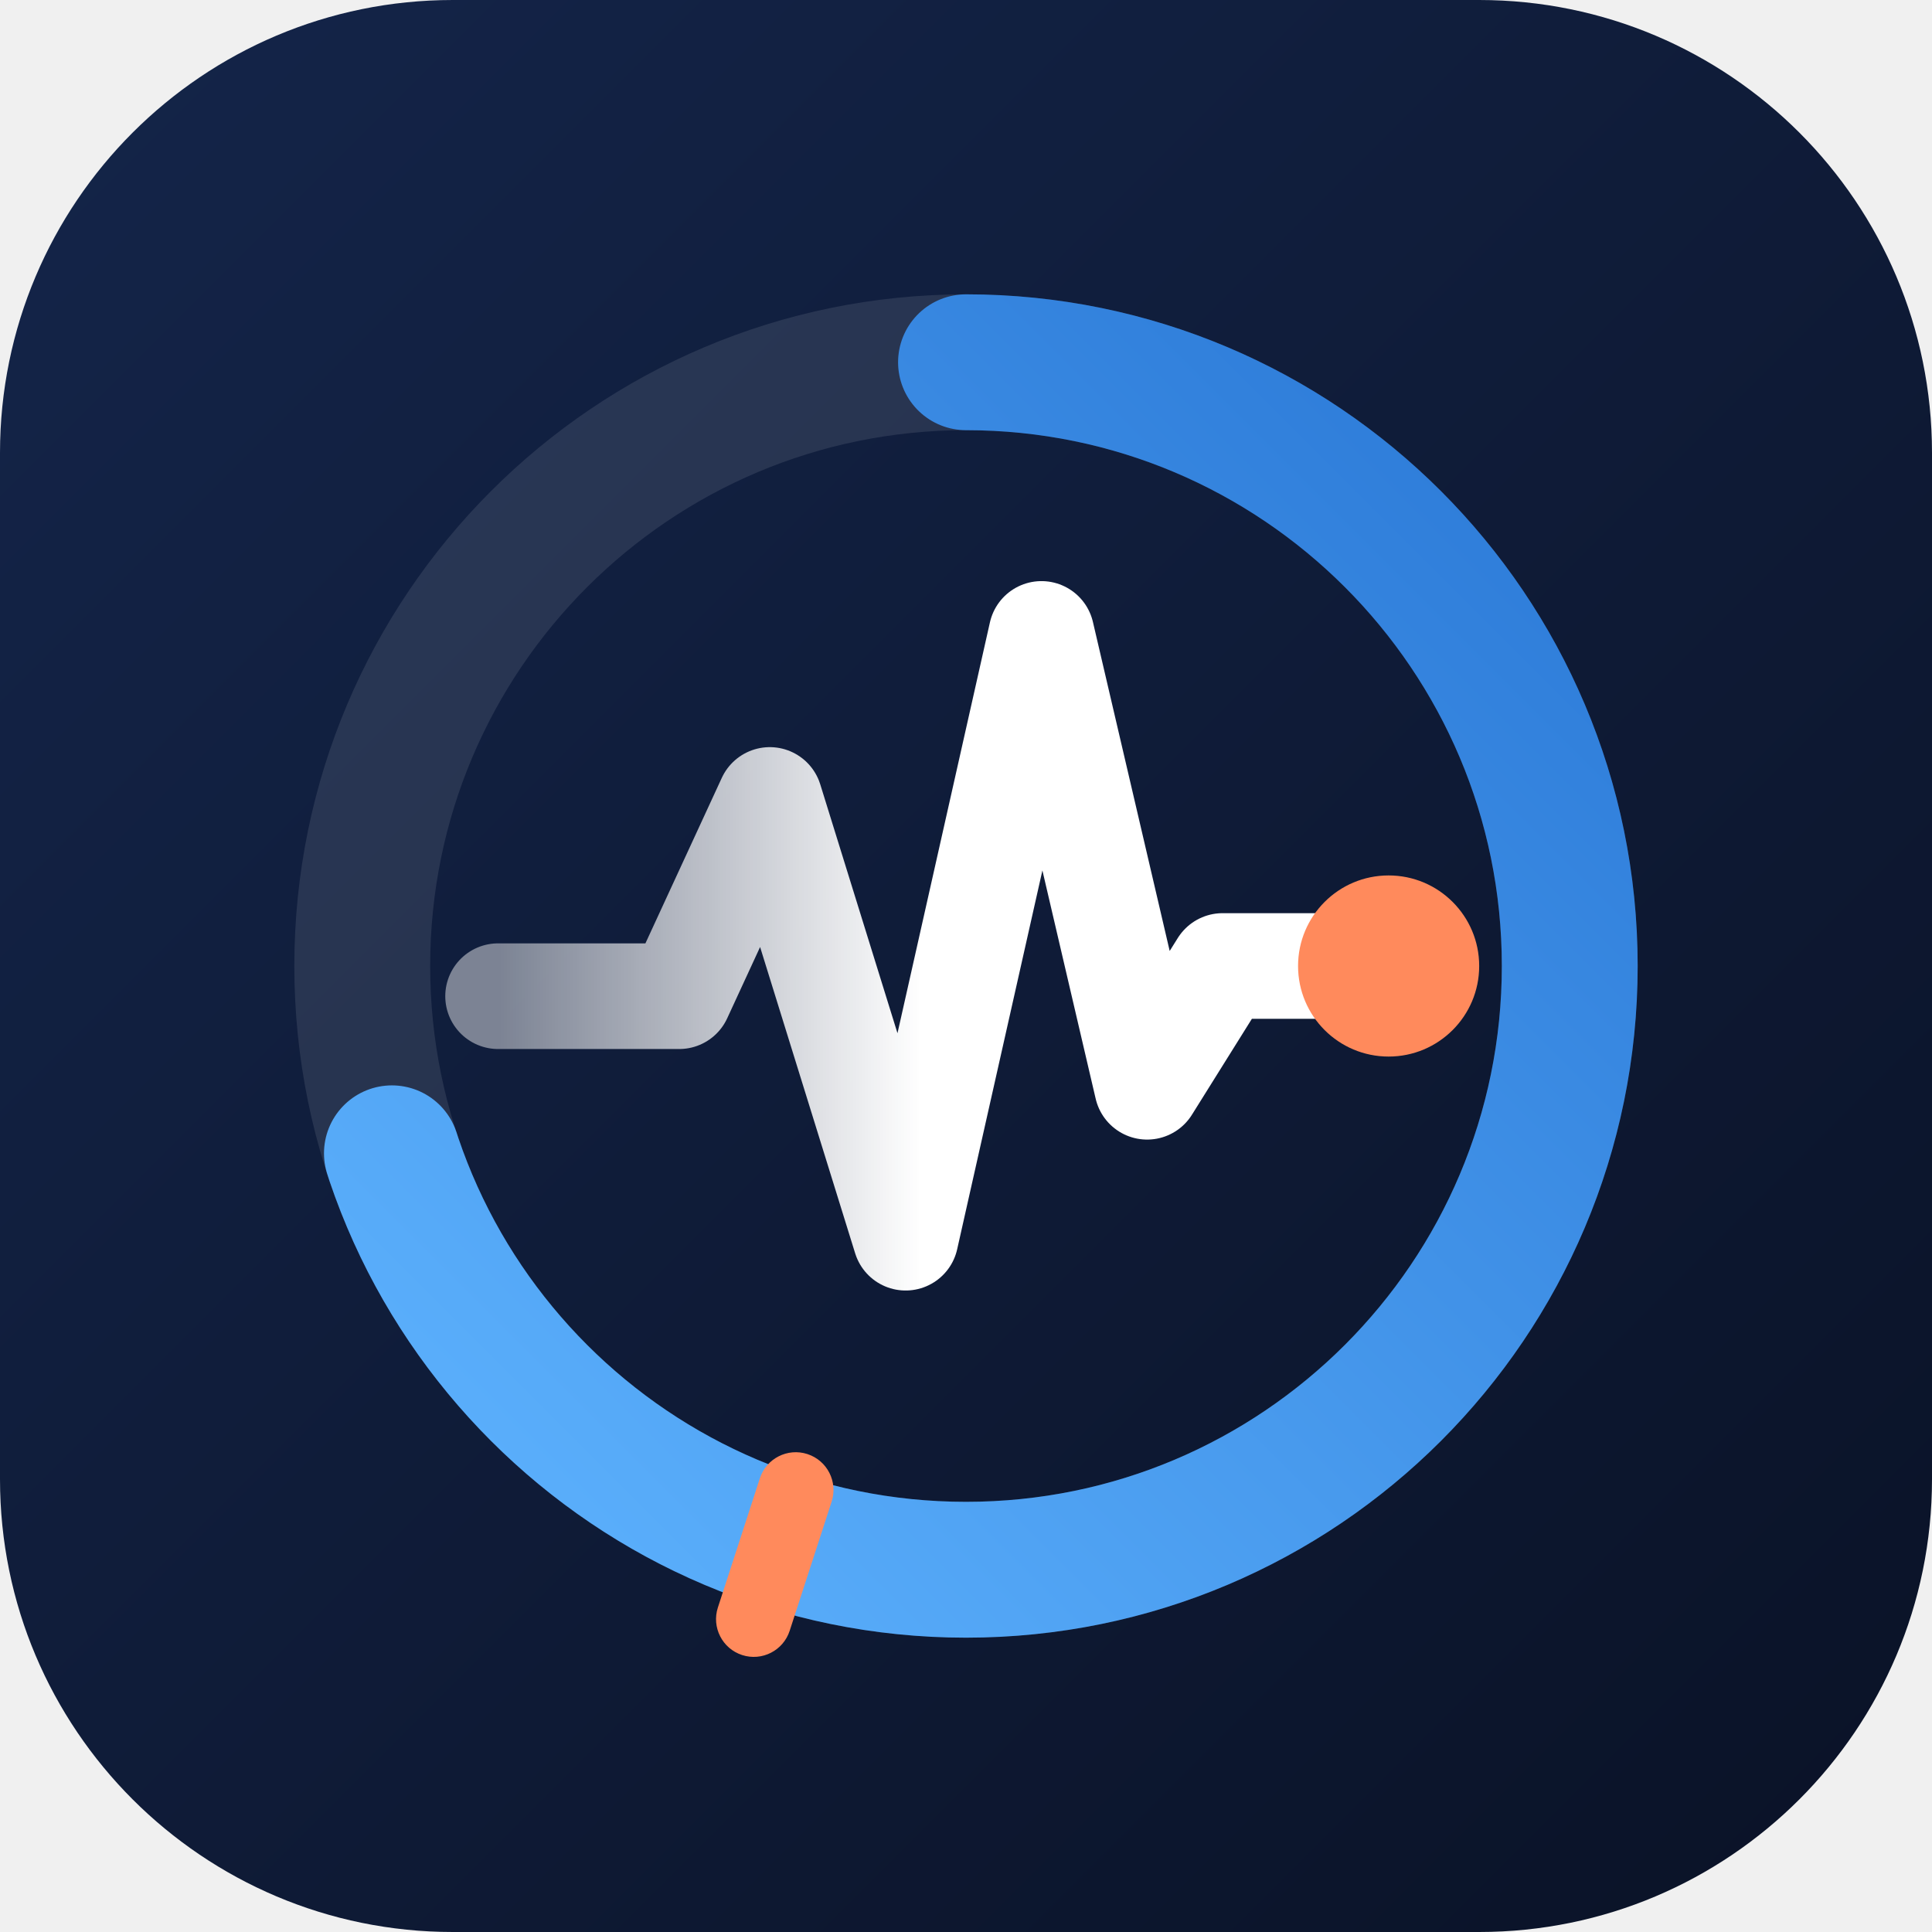
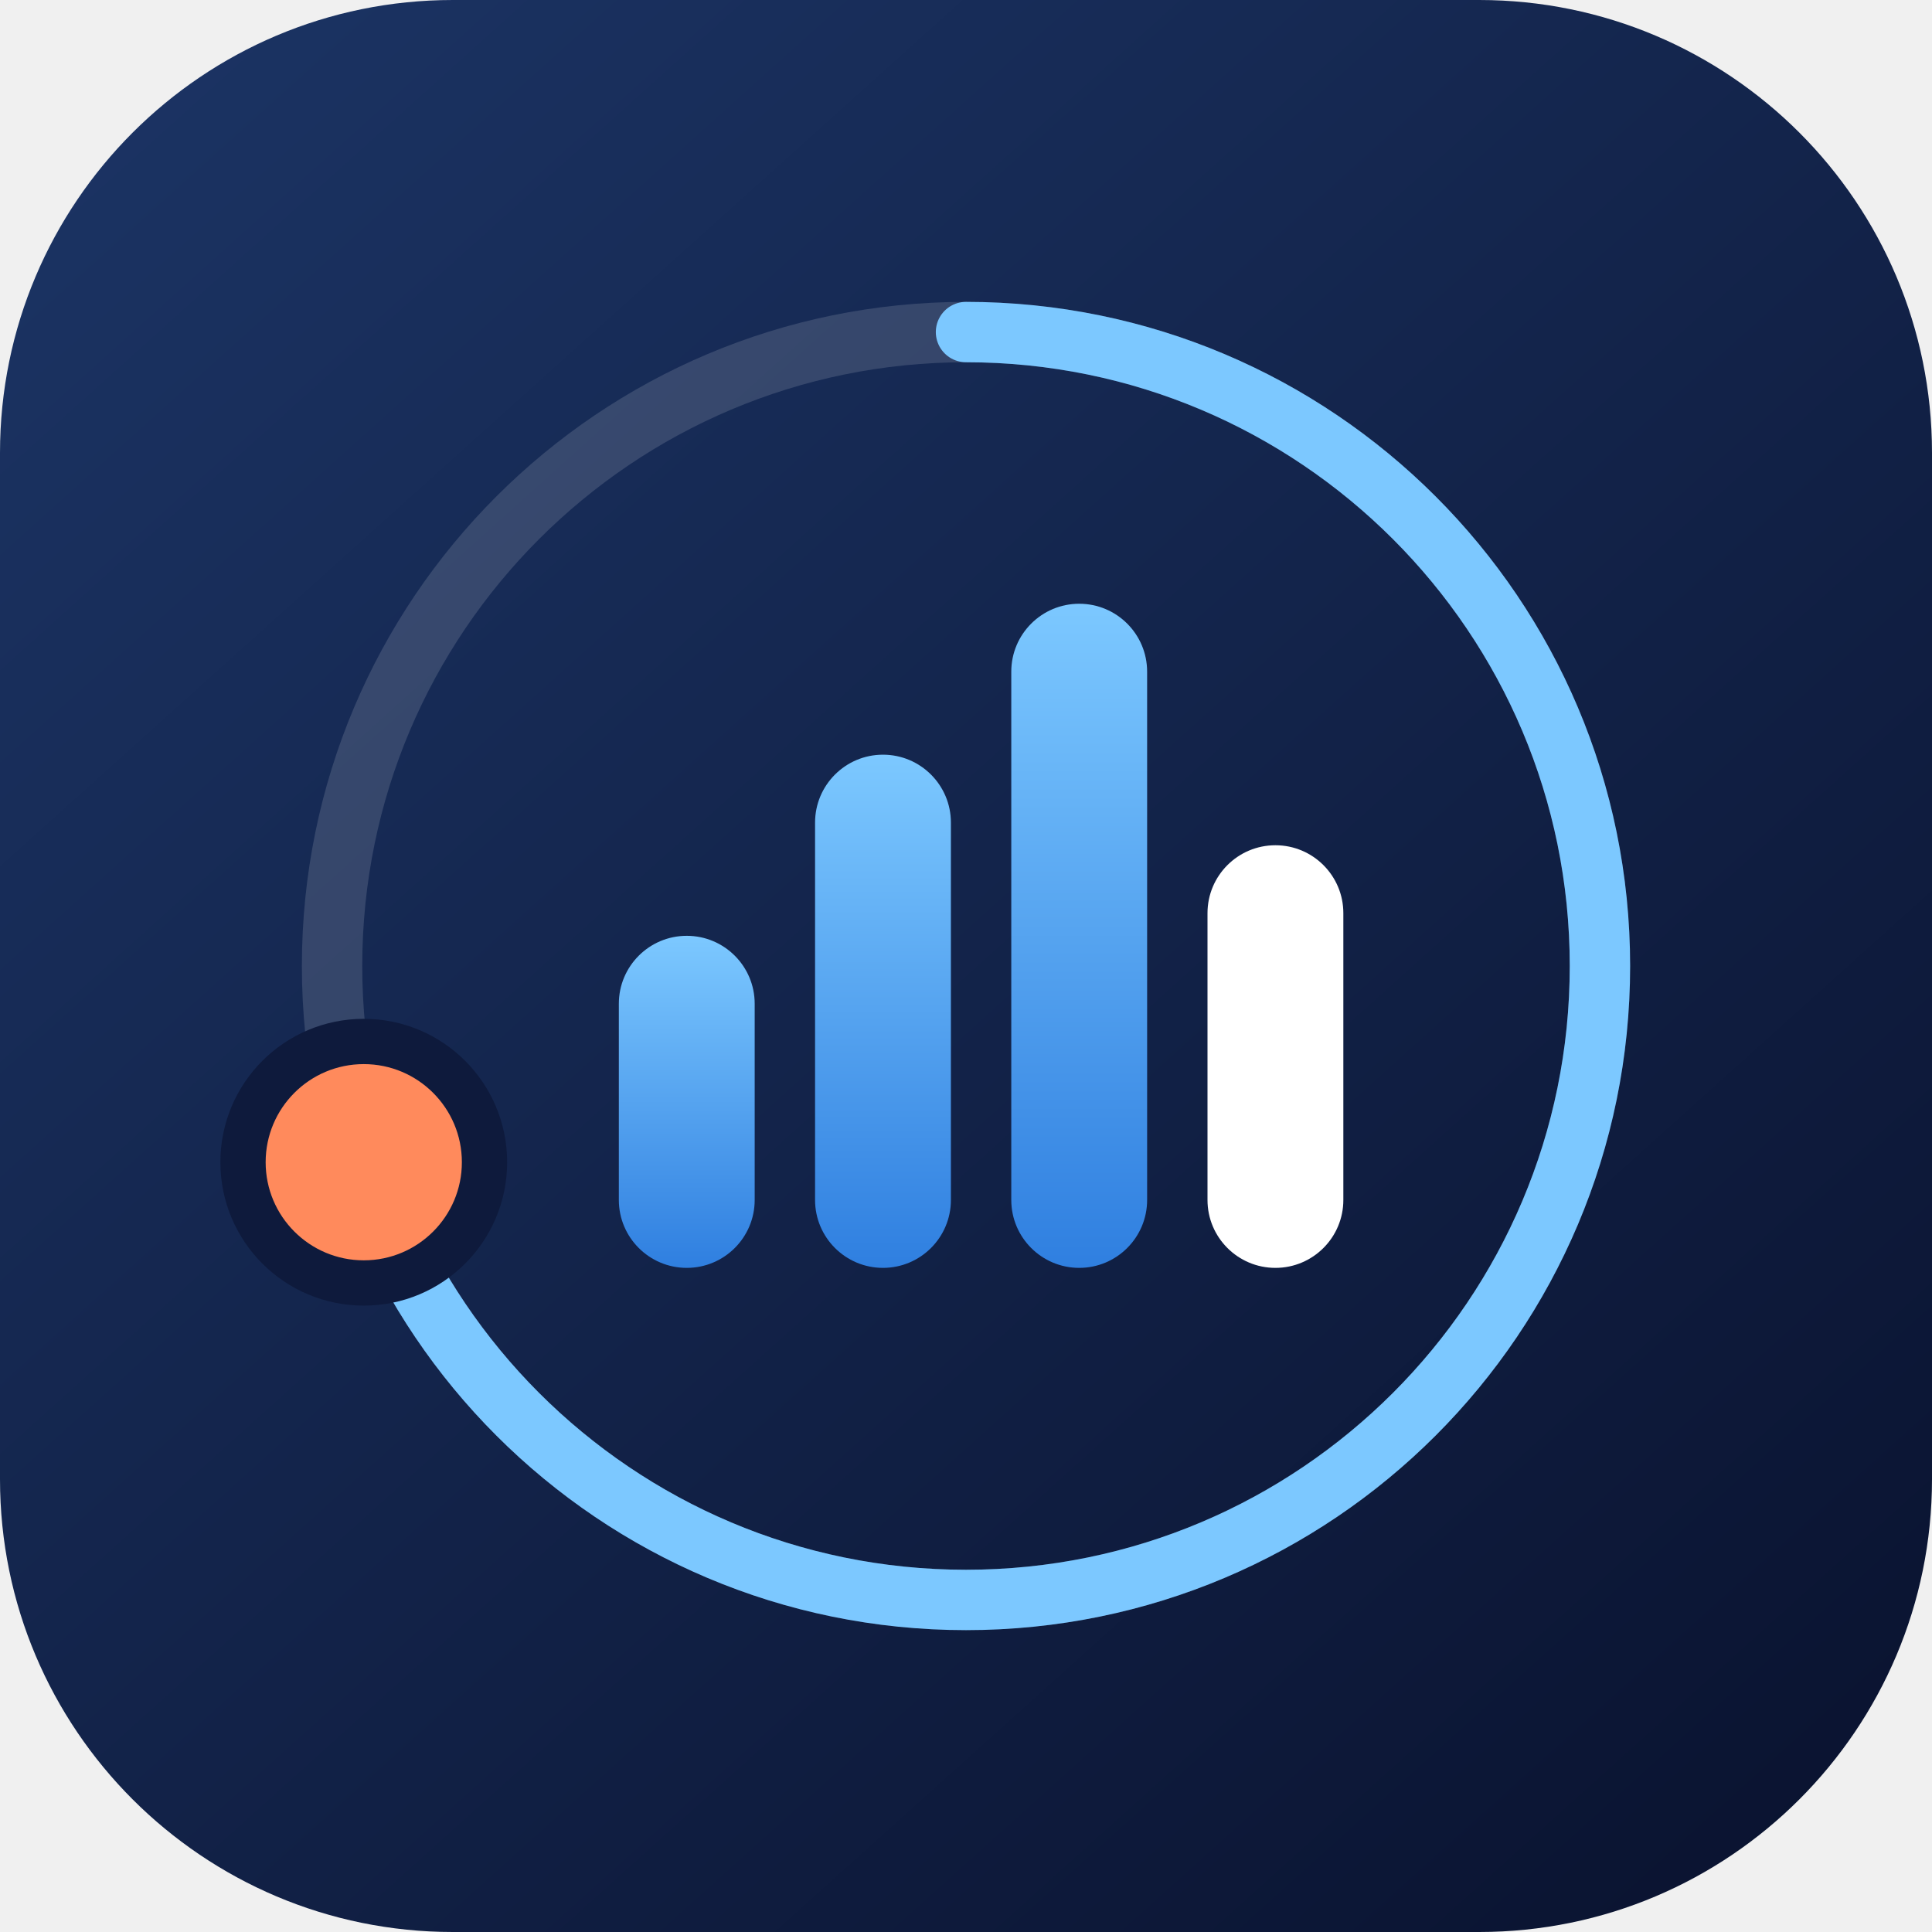
<svg xmlns="http://www.w3.org/2000/svg" viewBox="0 0 128 128" width="128" height="128" role="img" aria-label="ccpulse">
  <defs>
-     <linearGradient id="bg" x1="0" y1="0" x2="1" y2="1">
-       <stop offset="0" stop-color="#14254a" />
-       <stop offset="1" stop-color="#0a1226" />
+     <linearGradient id="m-bg" x1="0" y1="0" x2="0.9" y2="1">
+       <stop offset="0" stop-color="#1c3566" />
+       <stop offset="1" stop-color="#0a1330" />
    </linearGradient>
-     <linearGradient id="arc" x1="0" y1="0" x2="1" y2="1">
-       <stop offset="0" stop-color="#5fb4ff" />
-       <stop offset="1" stop-color="#2a78d6" />
-     </linearGradient>
-     <linearGradient id="pulse" x1="0" y1="0" x2="1" y2="0">
-       <stop offset="0" stop-color="#ffffff" stop-opacity="0.45" />
-       <stop offset="0.5" stop-color="#ffffff" />
-       <stop offset="1" stop-color="#ffffff" />
+     <linearGradient id="m-bar" x1="0" y1="1" x2="0" y2="0">
+       <stop offset="0" stop-color="#2f7fe0" />
+       <stop offset="1" stop-color="#7cc8ff" />
    </linearGradient>
  </defs>
-   <rect width="128" height="128" rx="30" fill="url(#bg)" />
-   <circle cx="64" cy="64" r="40" fill="none" stroke="#ffffff" stroke-opacity="0.10" stroke-width="9" />
-   <circle cx="64" cy="64" r="40" fill="none" stroke="url(#arc)" stroke-width="9" stroke-linecap="round" stroke-dasharray="175.9 251.3" transform="rotate(-90 64 64)" />
-   <g transform="rotate(198 64 64)">
-     <rect x="61.5" y="16" width="5" height="14" rx="2.5" fill="#ff8a5c" />
+   <rect width="128" height="128" rx="30" fill="url(#m-bg)" />
+   <circle cx="64" cy="64" r="42" fill="none" stroke="#ffffff" stroke-opacity="0.14" stroke-width="4" />
+   <circle cx="64" cy="64" r="42" fill="none" stroke="#7cc8ff" stroke-width="4" stroke-linecap="round" stroke-dasharray="185 264" transform="rotate(-90 64 64)" />
+   <circle cx="24.1" cy="77" r="8" fill="#ff8a5c" stroke="#0e1a3c" stroke-width="3" />
+   <g fill="url(#m-bar)">
+     <rect x="41" y="62" width="9" height="22" rx="4.5" />
+     <rect x="54" y="50" width="9" height="34" rx="4.5" />
+     <rect x="67" y="40" width="9" height="44" rx="4.5" />
  </g>
-   <polyline points="33,66 45,66 51,53 60,82 69,42 76,72 81,64 89,64" fill="none" stroke="url(#pulse)" stroke-width="7" stroke-linecap="round" stroke-linejoin="round" />
-   <circle cx="92" cy="64" r="6" fill="#ff8a5c" />
+   <rect x="80" y="56" width="9" height="28" rx="4.5" fill="#ffffff" />
</svg>
